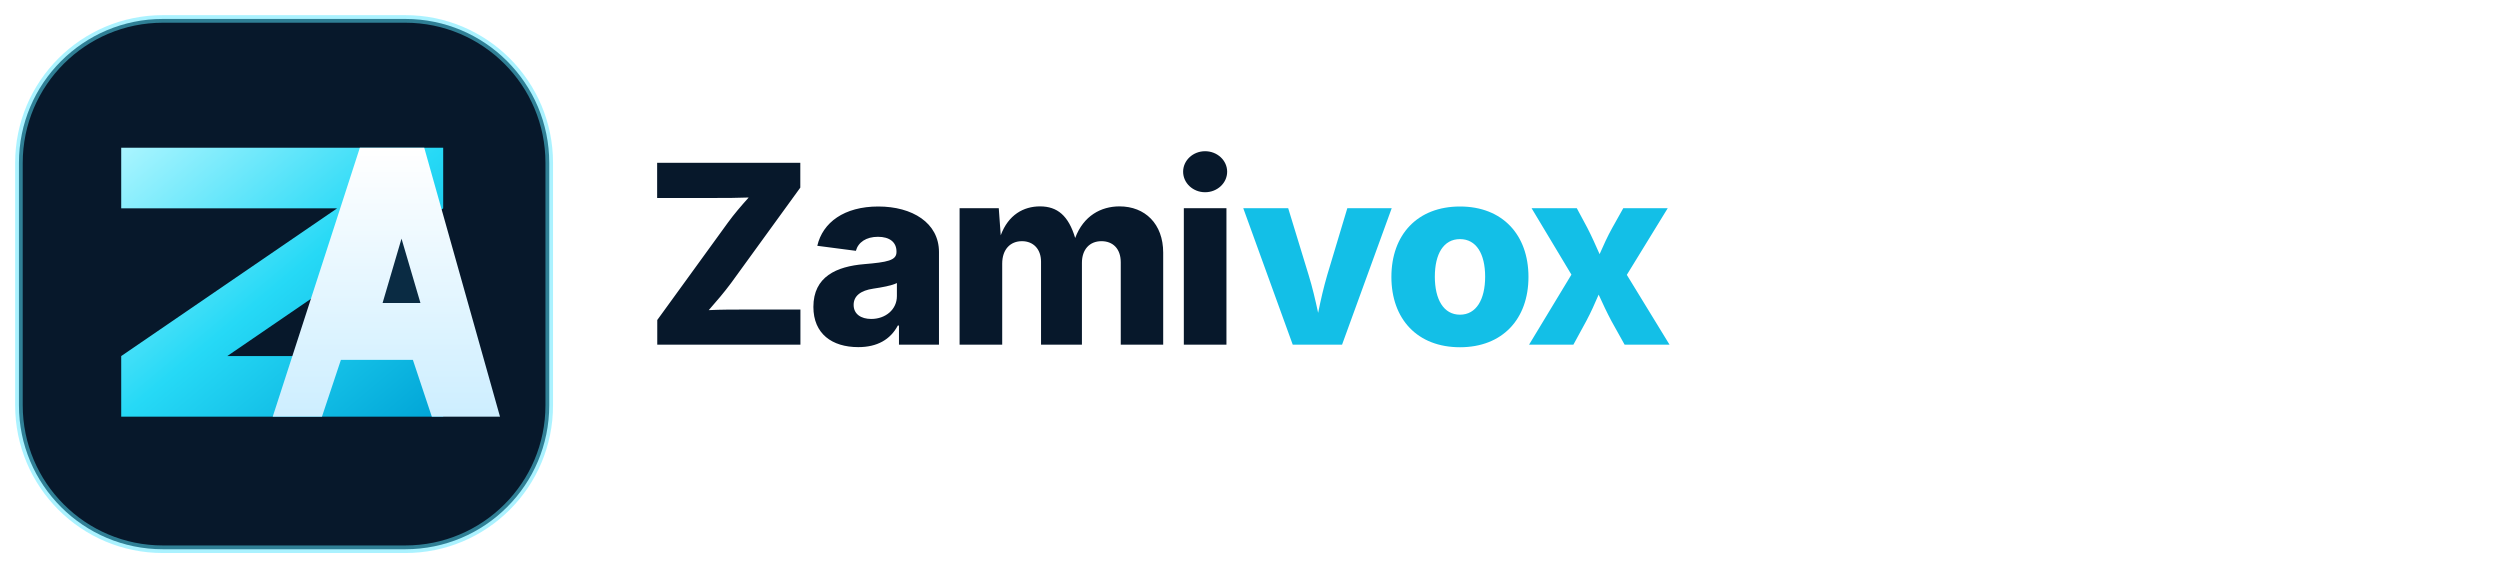
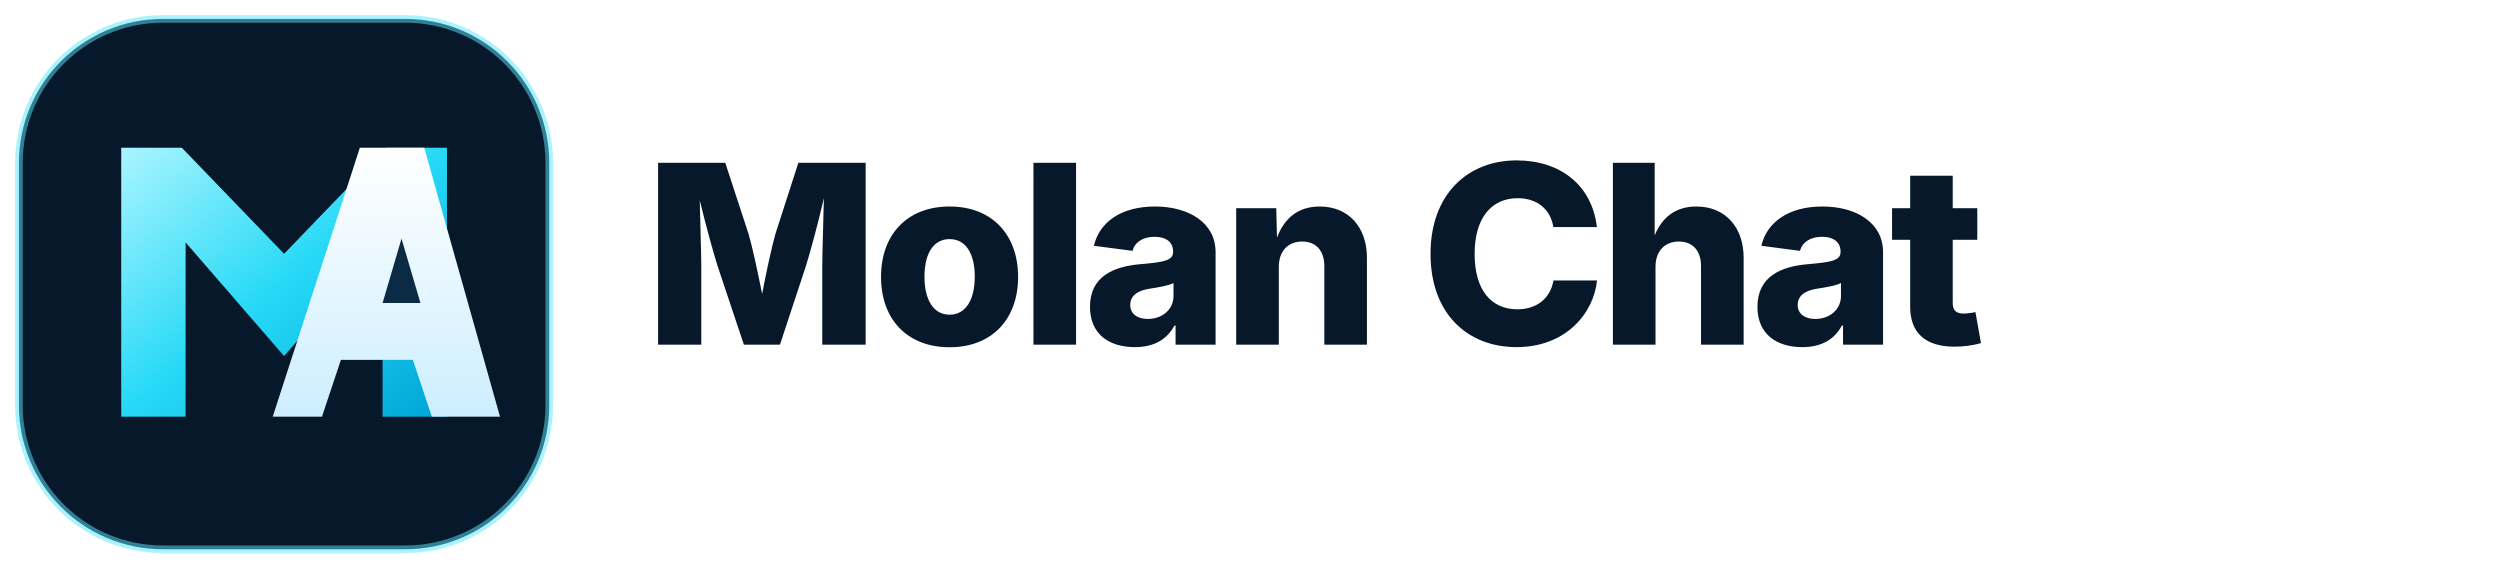
<svg xmlns="http://www.w3.org/2000/svg" viewBox="0 0 660 150" role="img" aria-labelledby="title">
  <defs>
    <linearGradient id="cyan" x1="0" y1="0" x2="1" y2="1">
      <stop stop-color="#aaf5ff" />
      <stop offset=".5" stop-color="#26d9f6" />
      <stop offset="1" stop-color="#00a4d6" />
    </linearGradient>
    <linearGradient id="white" x1="0" y1="0" x2="0" y2="1">
      <stop stop-color="#fff" />
      <stop offset="1" stop-color="#cdeeff" />
    </linearGradient>
  </defs>
  <rect x="5" y="5" width="140" height="140" rx="38" fill="#07182b" stroke="#58e6ff" stroke-opacity=".5" stroke-width="2" />
-   <path d="M32 39 H117 V55 L60 94 H117 V110 H32 V94 L89 55 H32 Z" fill="url(#cyan)" />
+   <path d="M32 110 V39 H48 L75 67 L102 39 H118 V110 H101 V64 L75 94 L49 64 V110 Z" fill="url(#cyan)" />
  <path d="M78 110 L101 39 H118 L138 110 H120 L115 95 H96 L91 110 Z" fill="url(#white)" transform="translate(-6 0)" />
  <path d="M101 80 H111 L106 63 Z" fill="#0a2b43" />
-   <text x="170" y="91" font-family="Inter,Arial,sans-serif" font-size="66" font-weight="800" letter-spacing="-2" fill="#07182b">Zami<tspan fill="#13bfe7">vox</tspan>
-   </text>
+   <text x="170" y="91" font-family="Inter,Arial,sans-serif" font-size="66" font-weight="800" letter-spacing="-2" fill="#07182b">Molan Chat</text>
</svg>
